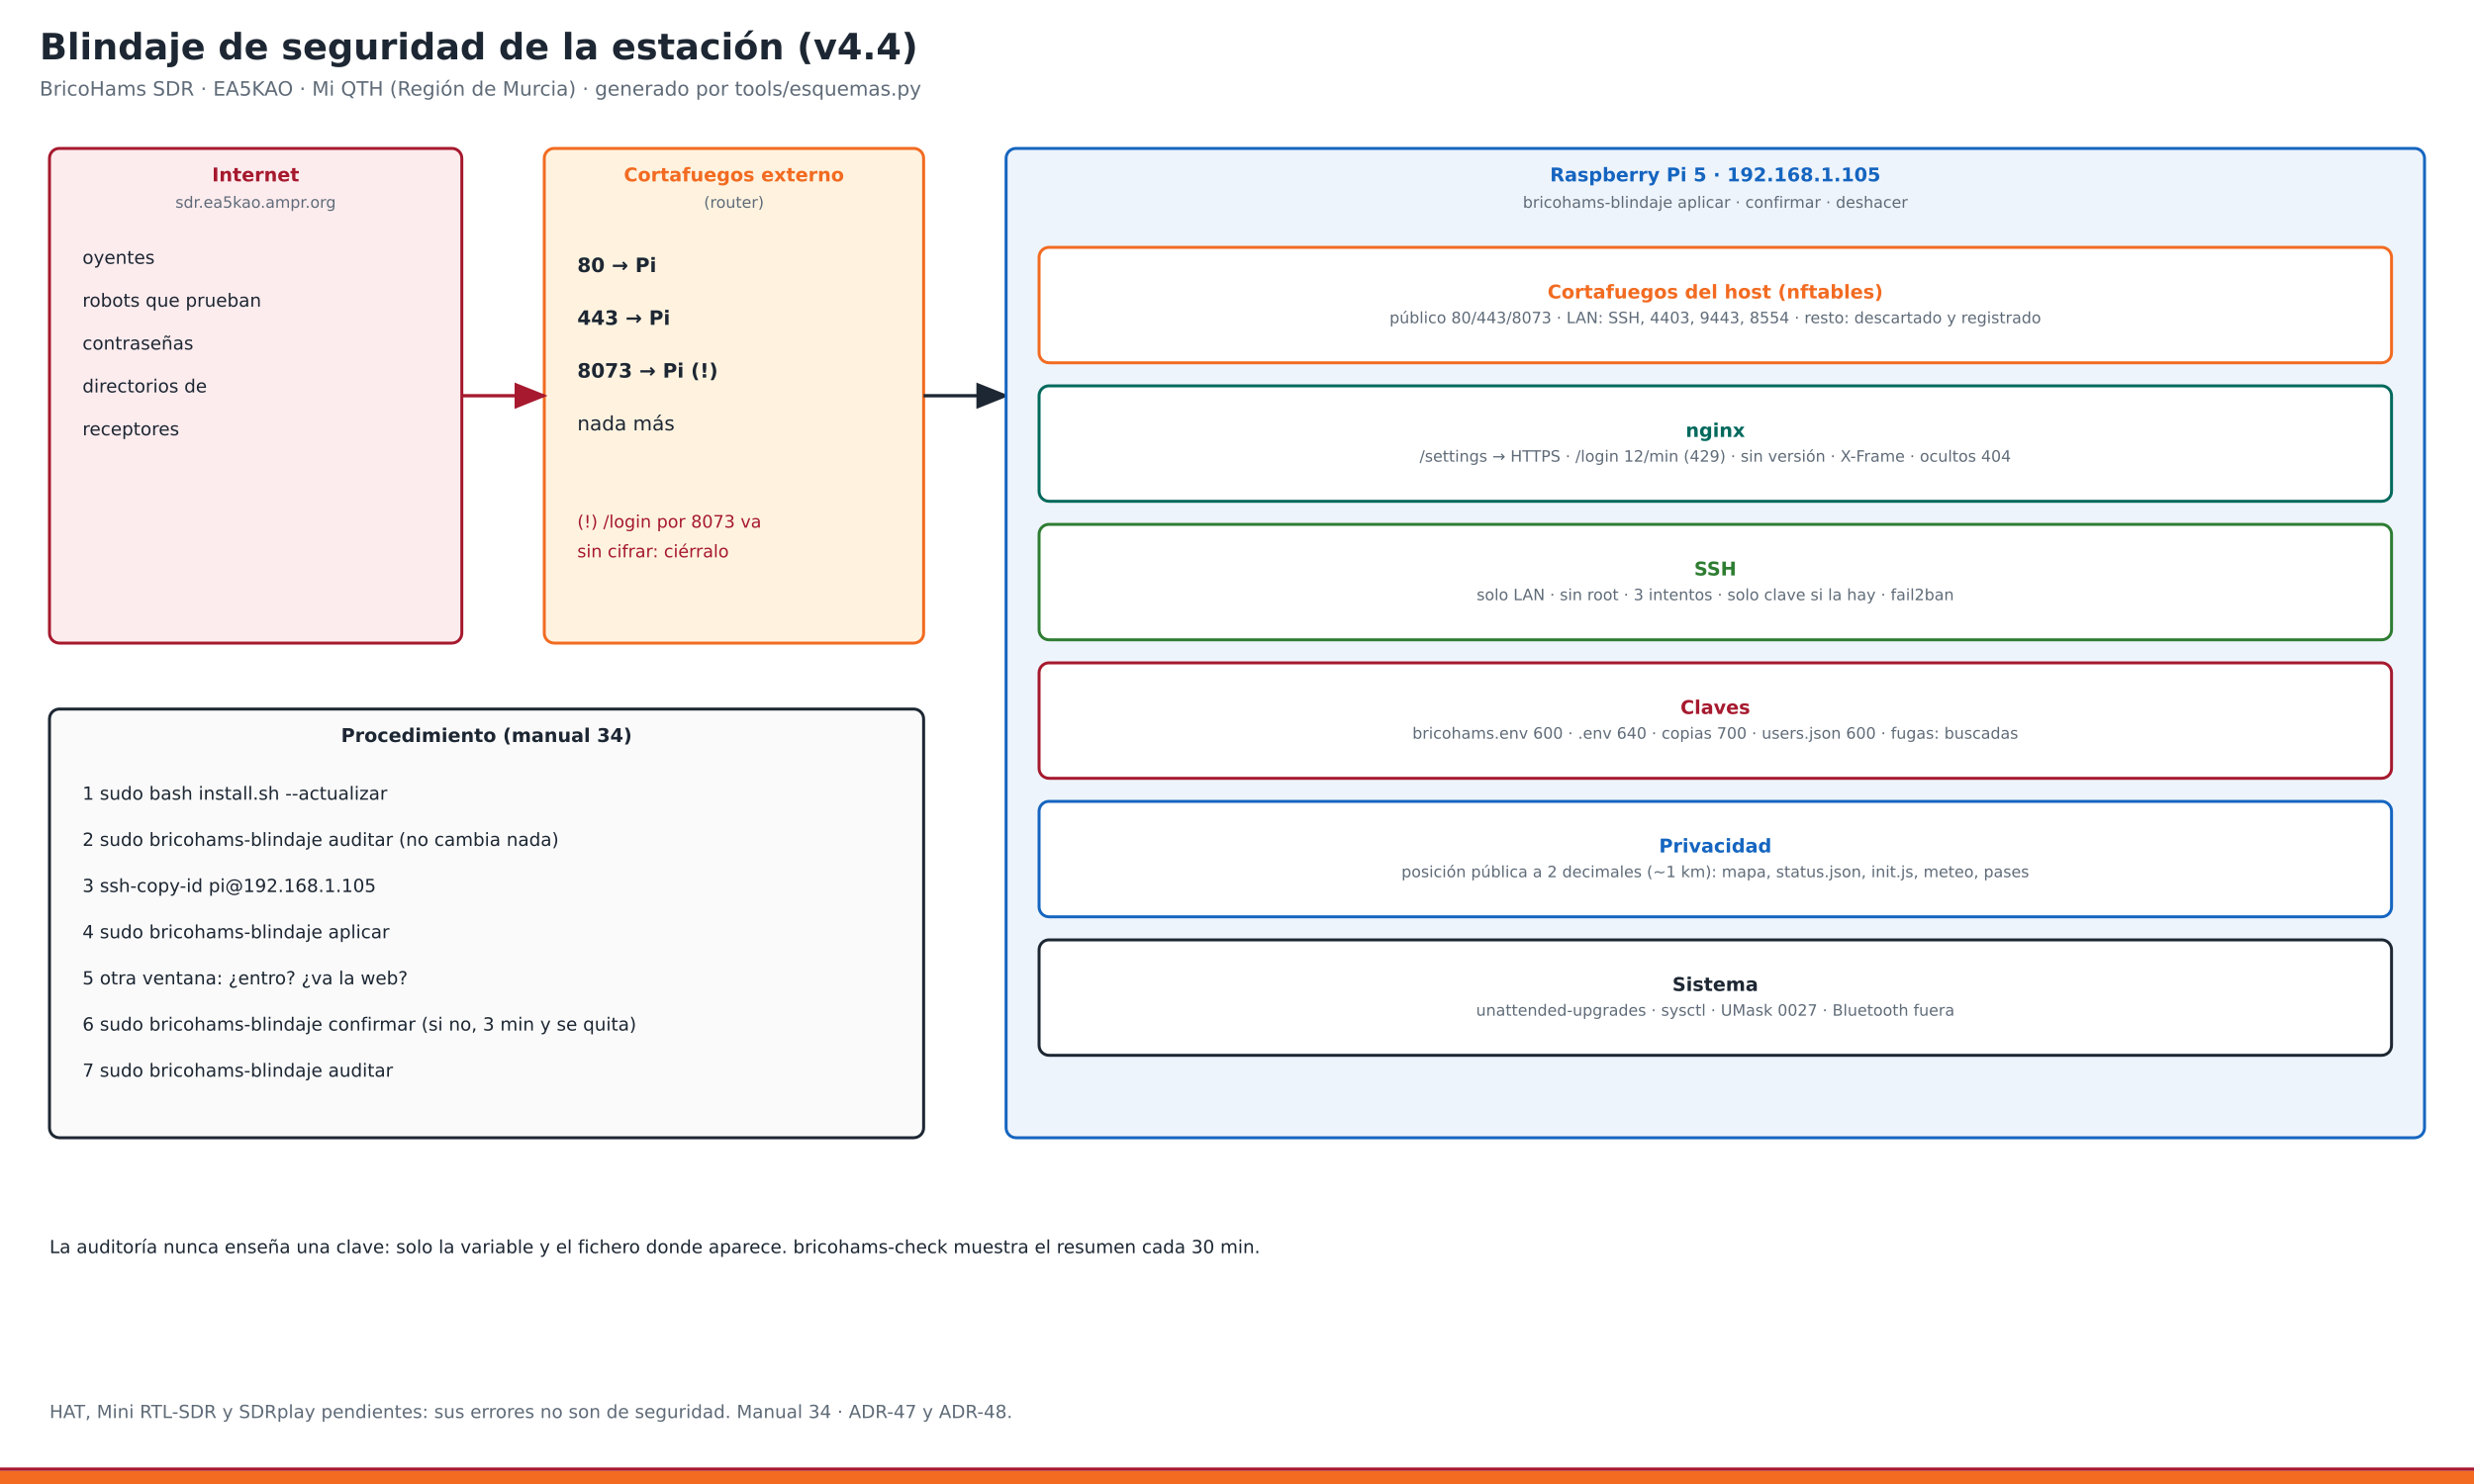
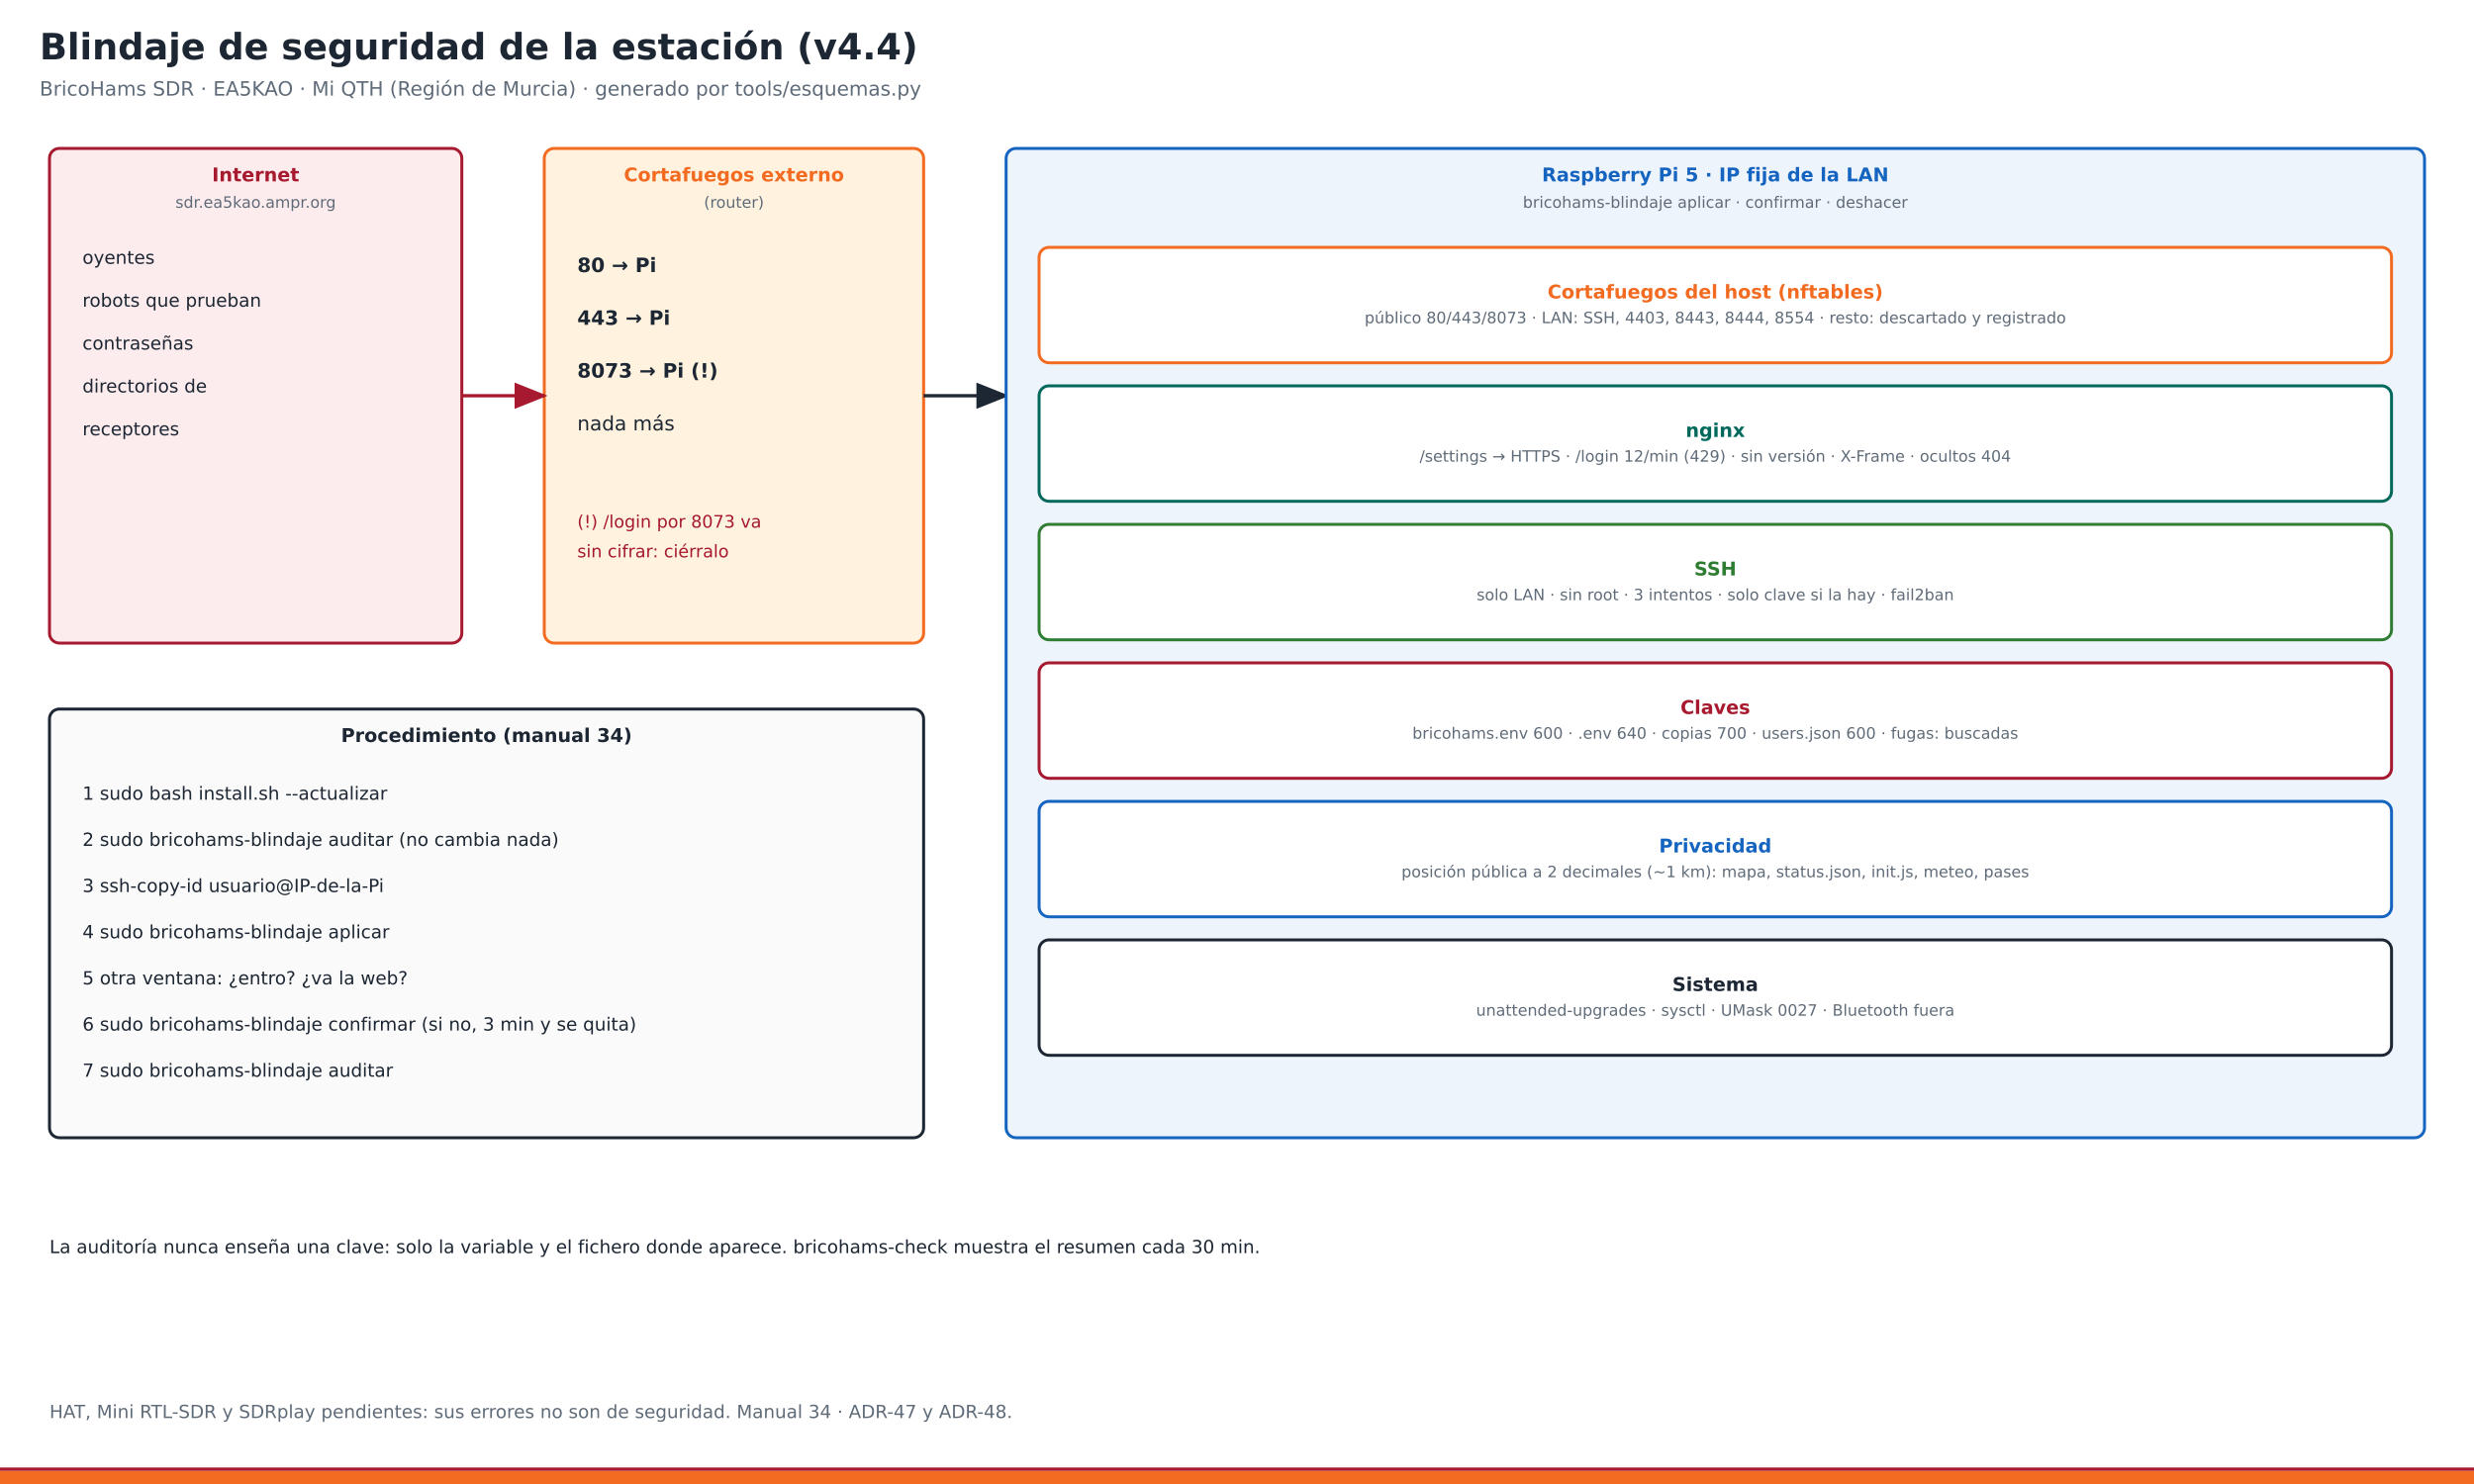
<svg xmlns="http://www.w3.org/2000/svg" width="1500" height="900" viewBox="0 0 1500 900" font-family="DejaVu Sans, Arial, sans-serif">
  <rect width="1500" height="900" fill="#ffffff" />
  <text x="24" y="36" font-size="22" font-weight="bold" fill="#1d2733">Blindaje de seguridad de la estación (v4.4)</text>
  <text x="24" y="58" font-size="12" fill="#5f6b78">BricoHams SDR · EA5KAO · Mi QTH (Región de Murcia) · generado por tools/esquemas.py</text>
  <rect x="0" y="892" width="1500" height="8" fill="#F26B21" />
  <rect x="0" y="890" width="1500" height="2" fill="#A6192E" />
  <defs>
    <marker id="a00695c" markerWidth="10" markerHeight="8" refX="9" refY="4" orient="auto">
      <path d="M0,0 L10,4 L0,8 z" fill="#00695c" />
    </marker>
    <marker id="a1565c0" markerWidth="10" markerHeight="8" refX="9" refY="4" orient="auto">
      <path d="M0,0 L10,4 L0,8 z" fill="#1565c0" />
    </marker>
    <marker id="a1d2733" markerWidth="10" markerHeight="8" refX="9" refY="4" orient="auto">
      <path d="M0,0 L10,4 L0,8 z" fill="#1d2733" />
    </marker>
    <marker id="a2e7d32" markerWidth="10" markerHeight="8" refX="9" refY="4" orient="auto">
      <path d="M0,0 L10,4 L0,8 z" fill="#2e7d32" />
    </marker>
    <marker id="aA6192E" markerWidth="10" markerHeight="8" refX="9" refY="4" orient="auto">
      <path d="M0,0 L10,4 L0,8 z" fill="#A6192E" />
    </marker>
    <marker id="aF26B21" markerWidth="10" markerHeight="8" refX="9" refY="4" orient="auto">
      <path d="M0,0 L10,4 L0,8 z" fill="#F26B21" />
    </marker>
  </defs>
  <rect x="30" y="90" width="250" height="300" rx="6" fill="#fdecee" stroke="#A6192E" stroke-width="1.8" />
  <text x="155.0" y="110" font-size="11.5" fill="#A6192E" font-weight="bold" text-anchor="middle">Internet</text>
  <text x="155.0" y="126" font-size="9.5" fill="#5f6b78" text-anchor="middle">sdr.ea5kao.ampr.org</text>
  <text x="50" y="160" font-size="11" fill="#1d2733" text-anchor="start">oyentes</text>
  <text x="50" y="186" font-size="11" fill="#1d2733" text-anchor="start">robots que prueban</text>
  <text x="50" y="212" font-size="11" fill="#1d2733" text-anchor="start">contraseñas</text>
  <text x="50" y="238" font-size="11" fill="#1d2733" text-anchor="start">directorios de</text>
  <text x="50" y="264" font-size="11" fill="#1d2733" text-anchor="start">receptores</text>
  <rect x="330" y="90" width="230" height="300" rx="6" fill="#fff3e0" stroke="#F26B21" stroke-width="1.8" />
  <text x="445.0" y="110" font-size="11.5" fill="#F26B21" font-weight="bold" text-anchor="middle">Cortafuegos externo</text>
  <text x="445.0" y="126" font-size="9.5" fill="#5f6b78" text-anchor="middle">(router)</text>
  <text x="350" y="165" font-size="12" fill="#1d2733" font-weight="bold" text-anchor="start">80 → Pi</text>
  <text x="350" y="197" font-size="12" fill="#1d2733" font-weight="bold" text-anchor="start">443 → Pi</text>
  <text x="350" y="229" font-size="12" fill="#1d2733" font-weight="bold" text-anchor="start">8073 → Pi (!)</text>
  <text x="350" y="261" font-size="12" fill="#1d2733" text-anchor="start">nada más</text>
  <text x="350" y="320" font-size="10.5" fill="#A6192E" text-anchor="start">(!) /login por 8073 va</text>
  <text x="350" y="338" font-size="10.5" fill="#A6192E" text-anchor="start">sin cifrar: ciérralo</text>
  <line x1="280" y1="240" x2="330" y2="240" stroke="#A6192E" stroke-width="2" marker-end="url(#aA6192E)" />
  <line x1="560" y1="240" x2="610" y2="240" stroke="#1d2733" stroke-width="2" marker-end="url(#a1d2733)" />
  <rect x="610" y="90" width="860" height="600" rx="6" fill="#eef4fb" stroke="#1565c0" stroke-width="1.8" />
-   <text x="1040.0" y="110" font-size="11.5" fill="#1565c0" font-weight="bold" text-anchor="middle">Raspberry Pi 5 · 192.168.1.105</text>
+   <text x="1040.0" y="110" font-size="11.5" fill="#1565c0" font-weight="bold" text-anchor="middle">Raspberry Pi 5 · IP fija de la LAN</text>
  <text x="1040.0" y="126" font-size="9.5" fill="#5f6b78" text-anchor="middle">bricohams-blindaje aplicar · confirmar · deshacer</text>
  <rect x="630" y="150" width="820" height="70" rx="6" fill="#ffffff" stroke="#F26B21" stroke-width="1.8" />
  <text x="1040.0" y="181.0" font-size="11.5" fill="#F26B21" font-weight="bold" text-anchor="middle">Cortafuegos del host (nftables)</text>
-   <text x="1040.0" y="196.0" font-size="9.5" fill="#5f6b78" text-anchor="middle">público 80/443/8073 · LAN: SSH, 4403, 9443, 8554 · resto: descartado y registrado</text>
+   <text x="1040.0" y="196.0" font-size="9.5" fill="#5f6b78" text-anchor="middle">público 80/443/8073 · LAN: SSH, 4403, 8443, 8444, 8554 · resto: descartado y registrado</text>
  <rect x="630" y="234" width="820" height="70" rx="6" fill="#ffffff" stroke="#00695c" stroke-width="1.8" />
  <text x="1040.0" y="265.0" font-size="11.5" fill="#00695c" font-weight="bold" text-anchor="middle">nginx</text>
  <text x="1040.0" y="280.0" font-size="9.5" fill="#5f6b78" text-anchor="middle">/settings → HTTPS · /login 12/min (429) · sin versión · X-Frame · ocultos 404</text>
  <rect x="630" y="318" width="820" height="70" rx="6" fill="#ffffff" stroke="#2e7d32" stroke-width="1.8" />
  <text x="1040.0" y="349.0" font-size="11.5" fill="#2e7d32" font-weight="bold" text-anchor="middle">SSH</text>
  <text x="1040.0" y="364.0" font-size="9.5" fill="#5f6b78" text-anchor="middle">solo LAN · sin root · 3 intentos · solo clave si la hay · fail2ban</text>
  <rect x="630" y="402" width="820" height="70" rx="6" fill="#ffffff" stroke="#A6192E" stroke-width="1.8" />
  <text x="1040.0" y="433.0" font-size="11.5" fill="#A6192E" font-weight="bold" text-anchor="middle">Claves</text>
  <text x="1040.0" y="448.0" font-size="9.5" fill="#5f6b78" text-anchor="middle">bricohams.env 600 · .env 640 · copias 700 · users.json 600 · fugas: buscadas</text>
  <rect x="630" y="486" width="820" height="70" rx="6" fill="#ffffff" stroke="#1565c0" stroke-width="1.8" />
  <text x="1040.0" y="517.0" font-size="11.5" fill="#1565c0" font-weight="bold" text-anchor="middle">Privacidad</text>
  <text x="1040.0" y="532.0" font-size="9.5" fill="#5f6b78" text-anchor="middle">posición pública a 2 decimales (~1 km): mapa, status.json, init.js, meteo, pases</text>
  <rect x="630" y="570" width="820" height="70" rx="6" fill="#ffffff" stroke="#1d2733" stroke-width="1.8" />
  <text x="1040.0" y="601.0" font-size="11.5" fill="#1d2733" font-weight="bold" text-anchor="middle">Sistema</text>
  <text x="1040.0" y="616.0" font-size="9.5" fill="#5f6b78" text-anchor="middle">unattended-upgrades · sysctl · UMask 0027 · Bluetooth fuera</text>
  <rect x="30" y="430" width="530" height="260" rx="6" fill="#fafafa" stroke="#1d2733" stroke-width="1.8" />
  <text x="295.0" y="450" font-size="11.5" fill="#1d2733" font-weight="bold" text-anchor="middle">Procedimiento (manual 34)</text>
  <text x="50" y="485" font-size="11" fill="#1d2733" text-anchor="start">1 sudo bash install.sh --actualizar</text>
  <text x="50" y="513" font-size="11" fill="#1d2733" text-anchor="start">2 sudo bricohams-blindaje auditar  (no cambia nada)</text>
-   <text x="50" y="541" font-size="11" fill="#1d2733" text-anchor="start">3 ssh-copy-id pi@192.168.1.105</text>
+   <text x="50" y="541" font-size="11" fill="#1d2733" text-anchor="start">3 ssh-copy-id usuario@IP-de-la-Pi</text>
  <text x="50" y="569" font-size="11" fill="#1d2733" text-anchor="start">4 sudo bricohams-blindaje aplicar</text>
  <text x="50" y="597" font-size="11" fill="#1d2733" text-anchor="start">5 otra ventana: ¿entro? ¿va la web?</text>
  <text x="50" y="625" font-size="11" fill="#1d2733" text-anchor="start">6 sudo bricohams-blindaje confirmar (si no, 3 min y se quita)</text>
  <text x="50" y="653" font-size="11" fill="#1d2733" text-anchor="start">7 sudo bricohams-blindaje auditar</text>
  <text x="30" y="760" font-size="11" fill="#1d2733" text-anchor="start">La auditoría nunca enseña una clave: solo la variable y el fichero donde aparece. bricohams-check muestra el resumen cada 30 min.</text>
  <text x="30" y="860" font-size="11" fill="#5f6b78" text-anchor="start">HAT, Mini RTL-SDR y SDRplay pendientes: sus errores no son de seguridad. Manual 34 · ADR-47 y ADR-48.</text>
</svg>
